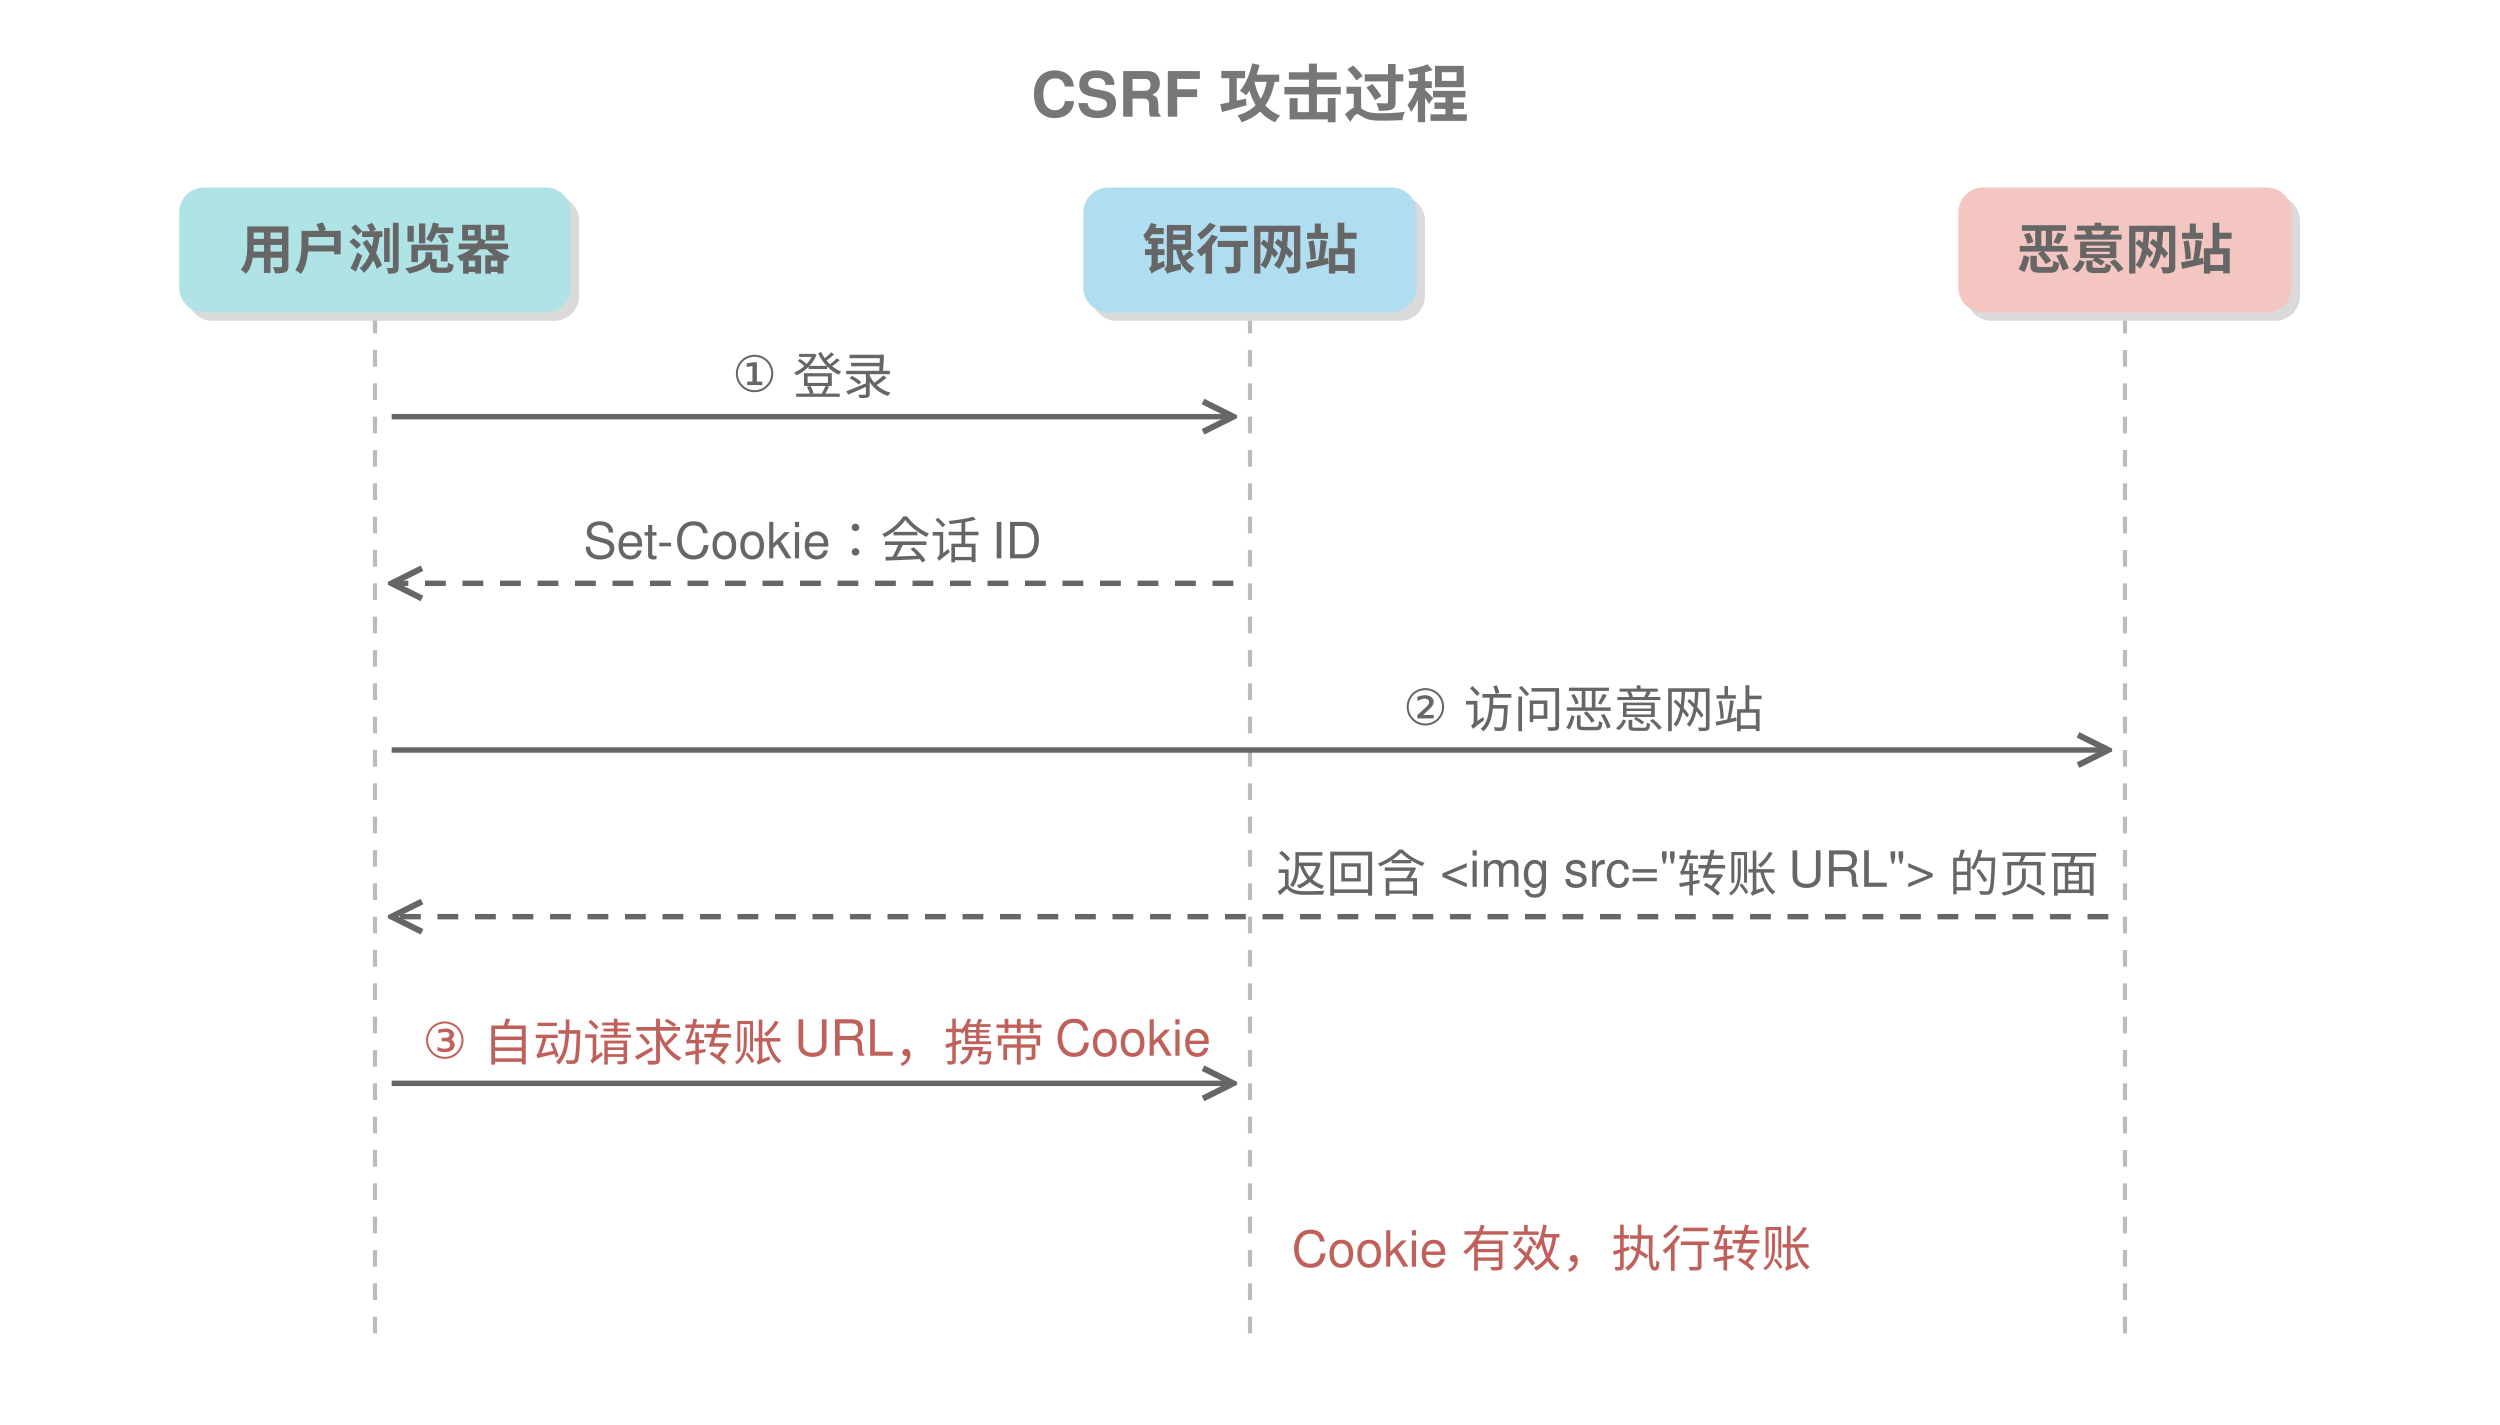
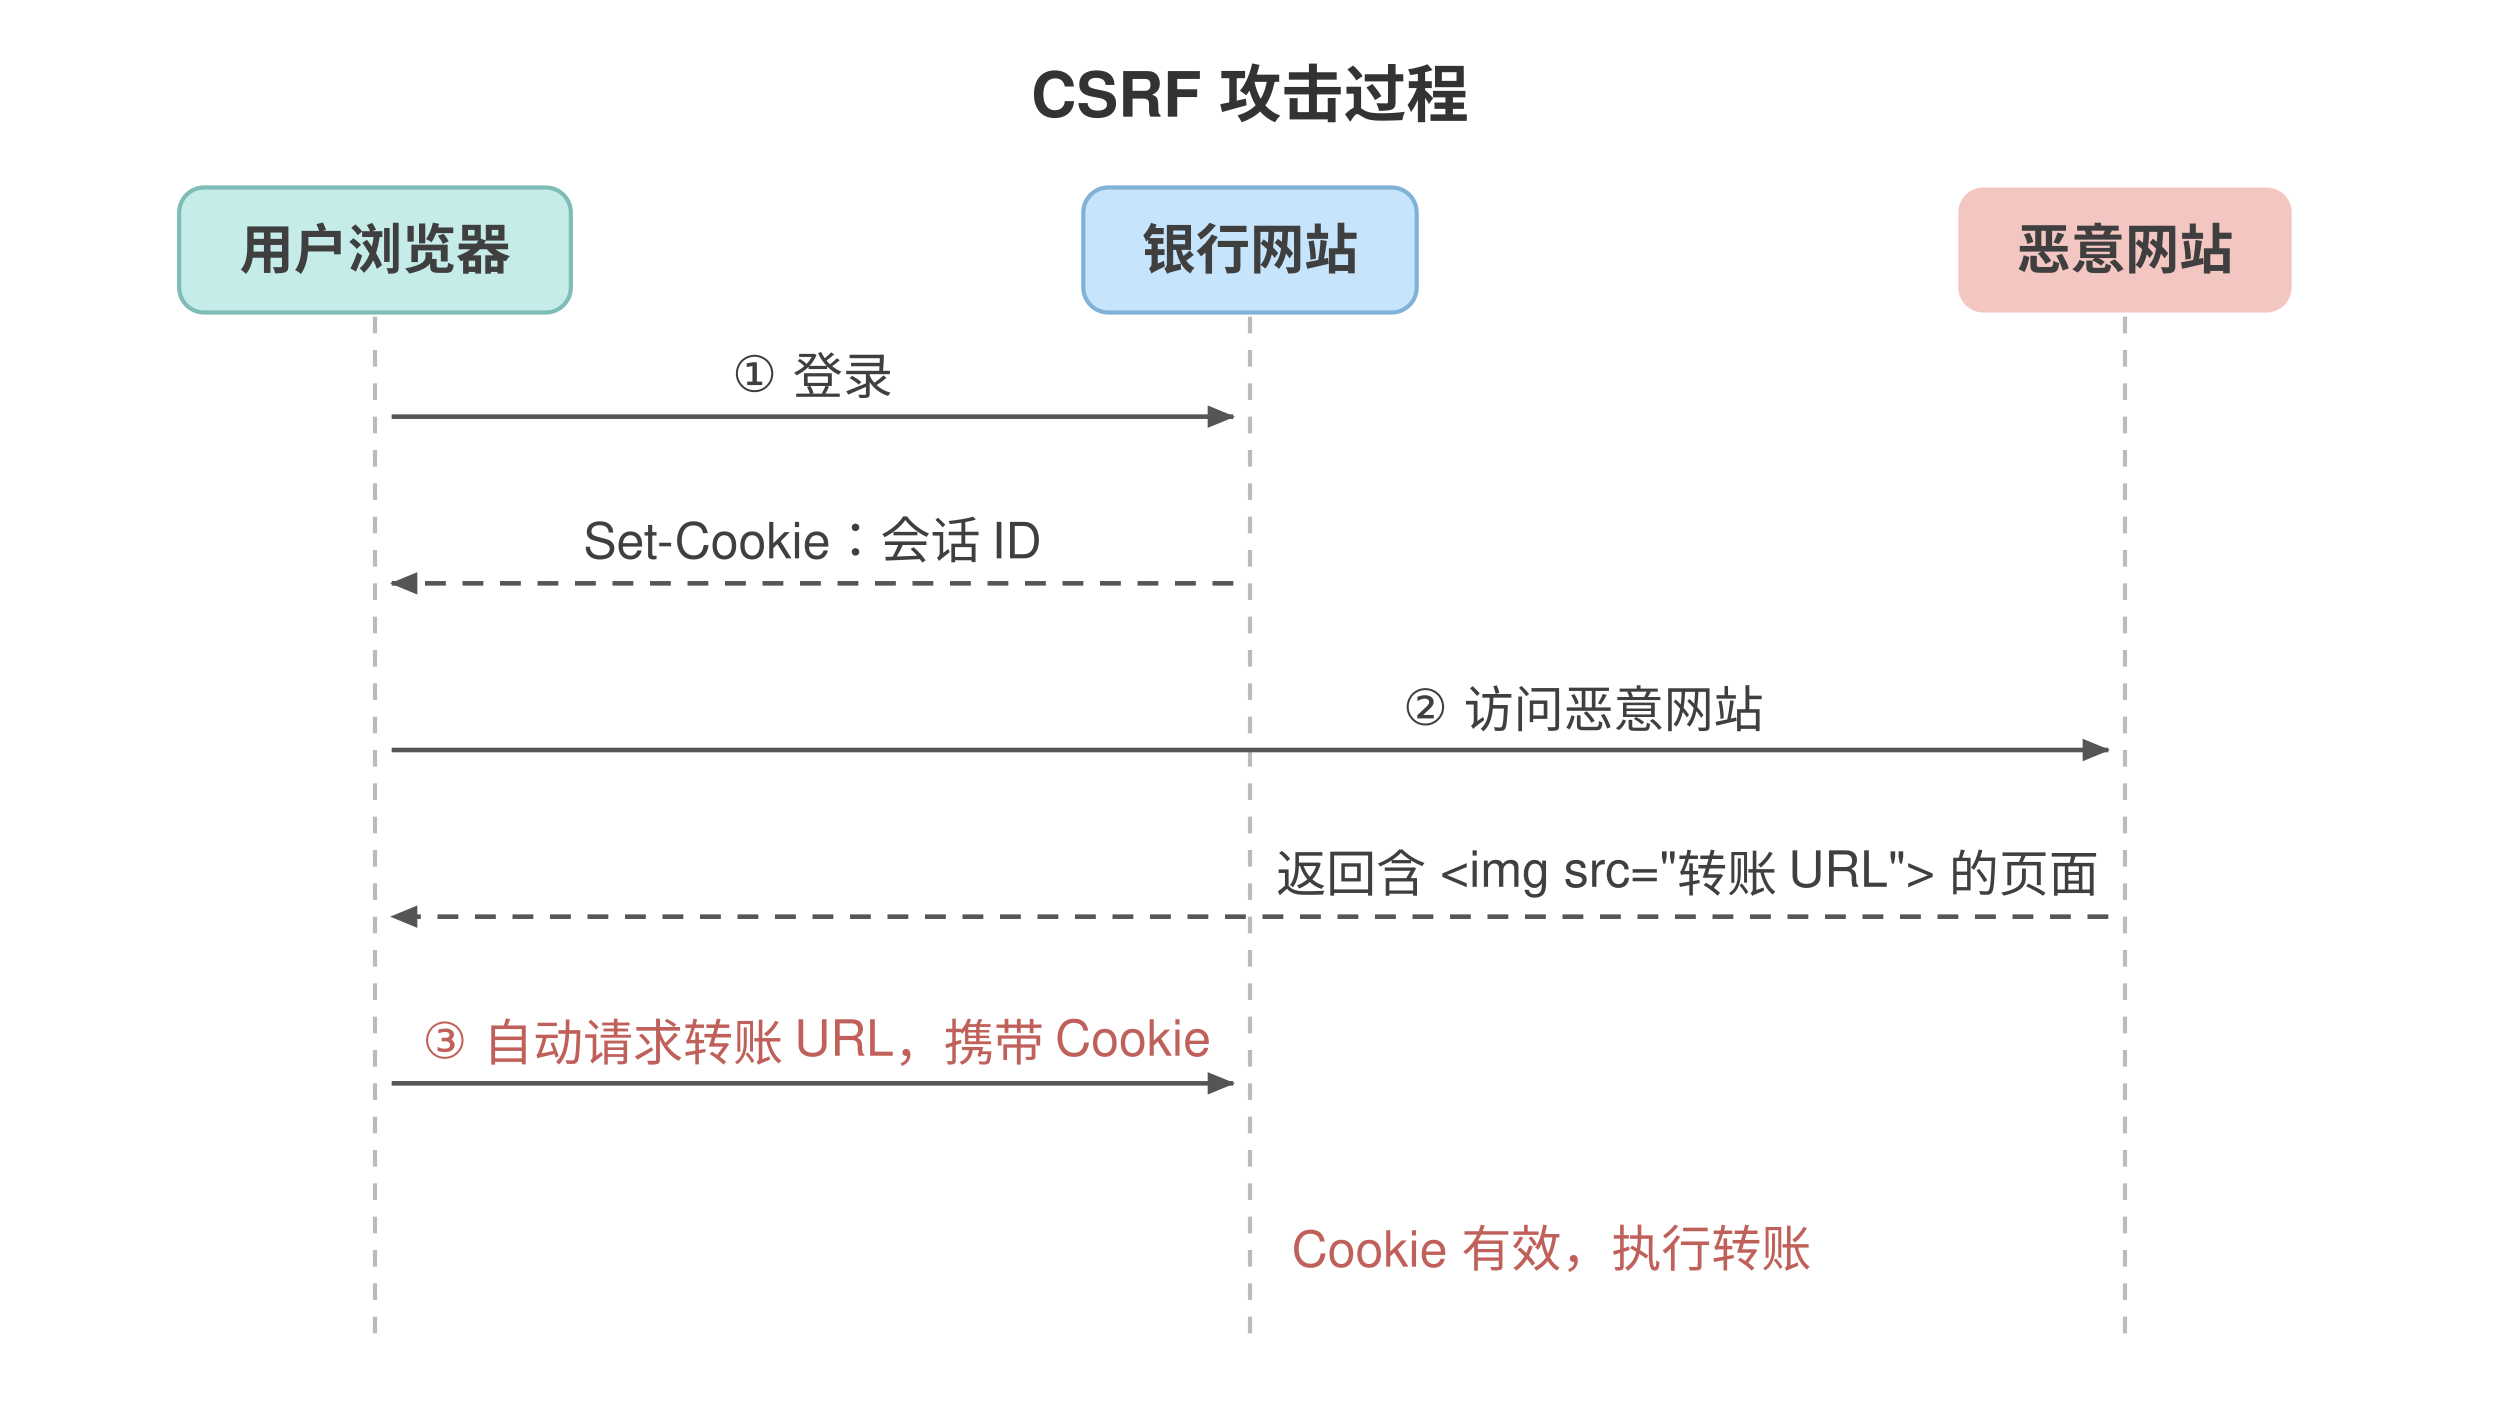
<svg xmlns="http://www.w3.org/2000/svg" width="600" height="342" viewBox="0 0 600 342">
  <style>
-     text { font-family: "PingFang SC", "Microsoft YaHei", Helvetica, Arial, sans-serif; fill: #666; font-size: 13px; }
+     text { font-family: "PingFang SC", "Microsoft YaHei", Helvetica, Arial, sans-serif; fill: #3F3F3F; font-size: 13px; }
    .head { font-weight: bold; text-anchor: middle; }
    .msg { text-anchor: middle; font-size: 12px; }
    .note { font-size: 12px; fill: #C0605A; }
    .ok { fill: #6A9F68; }
-     .title { font-weight: bold; font-size: 15px; fill: #777; text-anchor: middle; }
+     .title { font-weight: bold; font-size: 15px; fill: #333; text-anchor: middle; }
    .life { stroke: #BBB; stroke-width: 1; stroke-dasharray: 4 4; }
-     .arrow { stroke: #666; stroke-width: 1.3; fill: none; marker-end: url(#a); }
+     .arrow { stroke: #555; stroke-width: 1.1; fill: none; marker-end: url(#a); }
    .reply { stroke-dasharray: 5 4; }
    .lost { stroke: #C0605A; marker-end: url(#x); }
    .shadow { fill: #DADADA; }
  </style>
  <defs>
    <marker id="a" viewBox="0 0 10 10" refX="9" refY="5" markerWidth="7" markerHeight="7" orient="auto">
-       <path d="M1,1 L9,5 L1,9" fill="none" stroke="#666" stroke-width="1.6" />
+       <path d="M1,1.5 L9.5,5 L1,8.5 z" fill="#555" />
    </marker>
    <marker id="x" viewBox="0 0 10 10" refX="9" refY="5" markerWidth="7" markerHeight="7" orient="auto">
-       <path d="M1,1 L9,5 L1,9" fill="none" stroke="#C0605A" stroke-width="1.6" />
+       <path d="M1,1.5 L9.5,5 L1,8.5 z" fill="#C0605A" />
    </marker>
  </defs>
  <rect width="100%" height="100%" fill="#FFFFFF" />
  <text x="300" y="28" class="title">CSRF 攻击过程</text>
  <line x1="90" y1="76" x2="90" y2="322" class="life" />
  <line x1="300" y1="76" x2="300" y2="322" class="life" />
  <line x1="510" y1="76" x2="510" y2="322" class="life" />
-   <rect x="45" y="47" width="94" height="30" rx="6" class="shadow" />
-   <rect x="43" y="45" width="94" height="30" rx="6" fill="#B0E3E6" />
+   <rect x="43" y="45" width="94" height="30" rx="6" fill="#C6ECE9" stroke="#7DBCB7" />
  <text x="90" y="64.5" class="head">用户浏览器</text>
-   <rect x="262" y="47" width="80" height="30" rx="6" class="shadow" />
-   <rect x="260" y="45" width="80" height="30" rx="6" fill="#B1DDF0" />
+   <rect x="260" y="45" width="80" height="30" rx="6" fill="#C6E4FB" stroke="#7FB2D6" />
  <text x="300" y="64.5" class="head">银行网站</text>
-   <rect x="472" y="47" width="80" height="30" rx="6" class="shadow" />
  <rect x="470" y="45" width="80" height="30" rx="6" fill="#F3C6C2" />
  <text x="510" y="64.5" class="head">恶意网站</text>
  <line x1="94" y1="100" x2="296" y2="100" class="arrow" />
  <text x="195" y="94" class="msg">① 登录</text>
  <line x1="296" y1="140" x2="94" y2="140" class="arrow reply" />
  <text x="195" y="134" class="msg">Set-Cookie：会话 ID</text>
  <line x1="94" y1="180" x2="506" y2="180" class="arrow" />
  <text x="380" y="174" class="msg">② 访问恶意网站</text>
  <line x1="506" y1="220" x2="94" y2="220" class="arrow reply" />
  <text x="405" y="214" class="msg">返回含 &lt;img src="转账 URL"&gt; 的页面</text>
  <line x1="94" y1="260" x2="296" y2="260" class="arrow" />
  <text x="196" y="254" class="msg note">③ 自动请求转账 URL，携带 Cookie</text>
  <text x="310" y="304" class="note" text-anchor="start">Cookie 有效，执行转账</text>
</svg>
